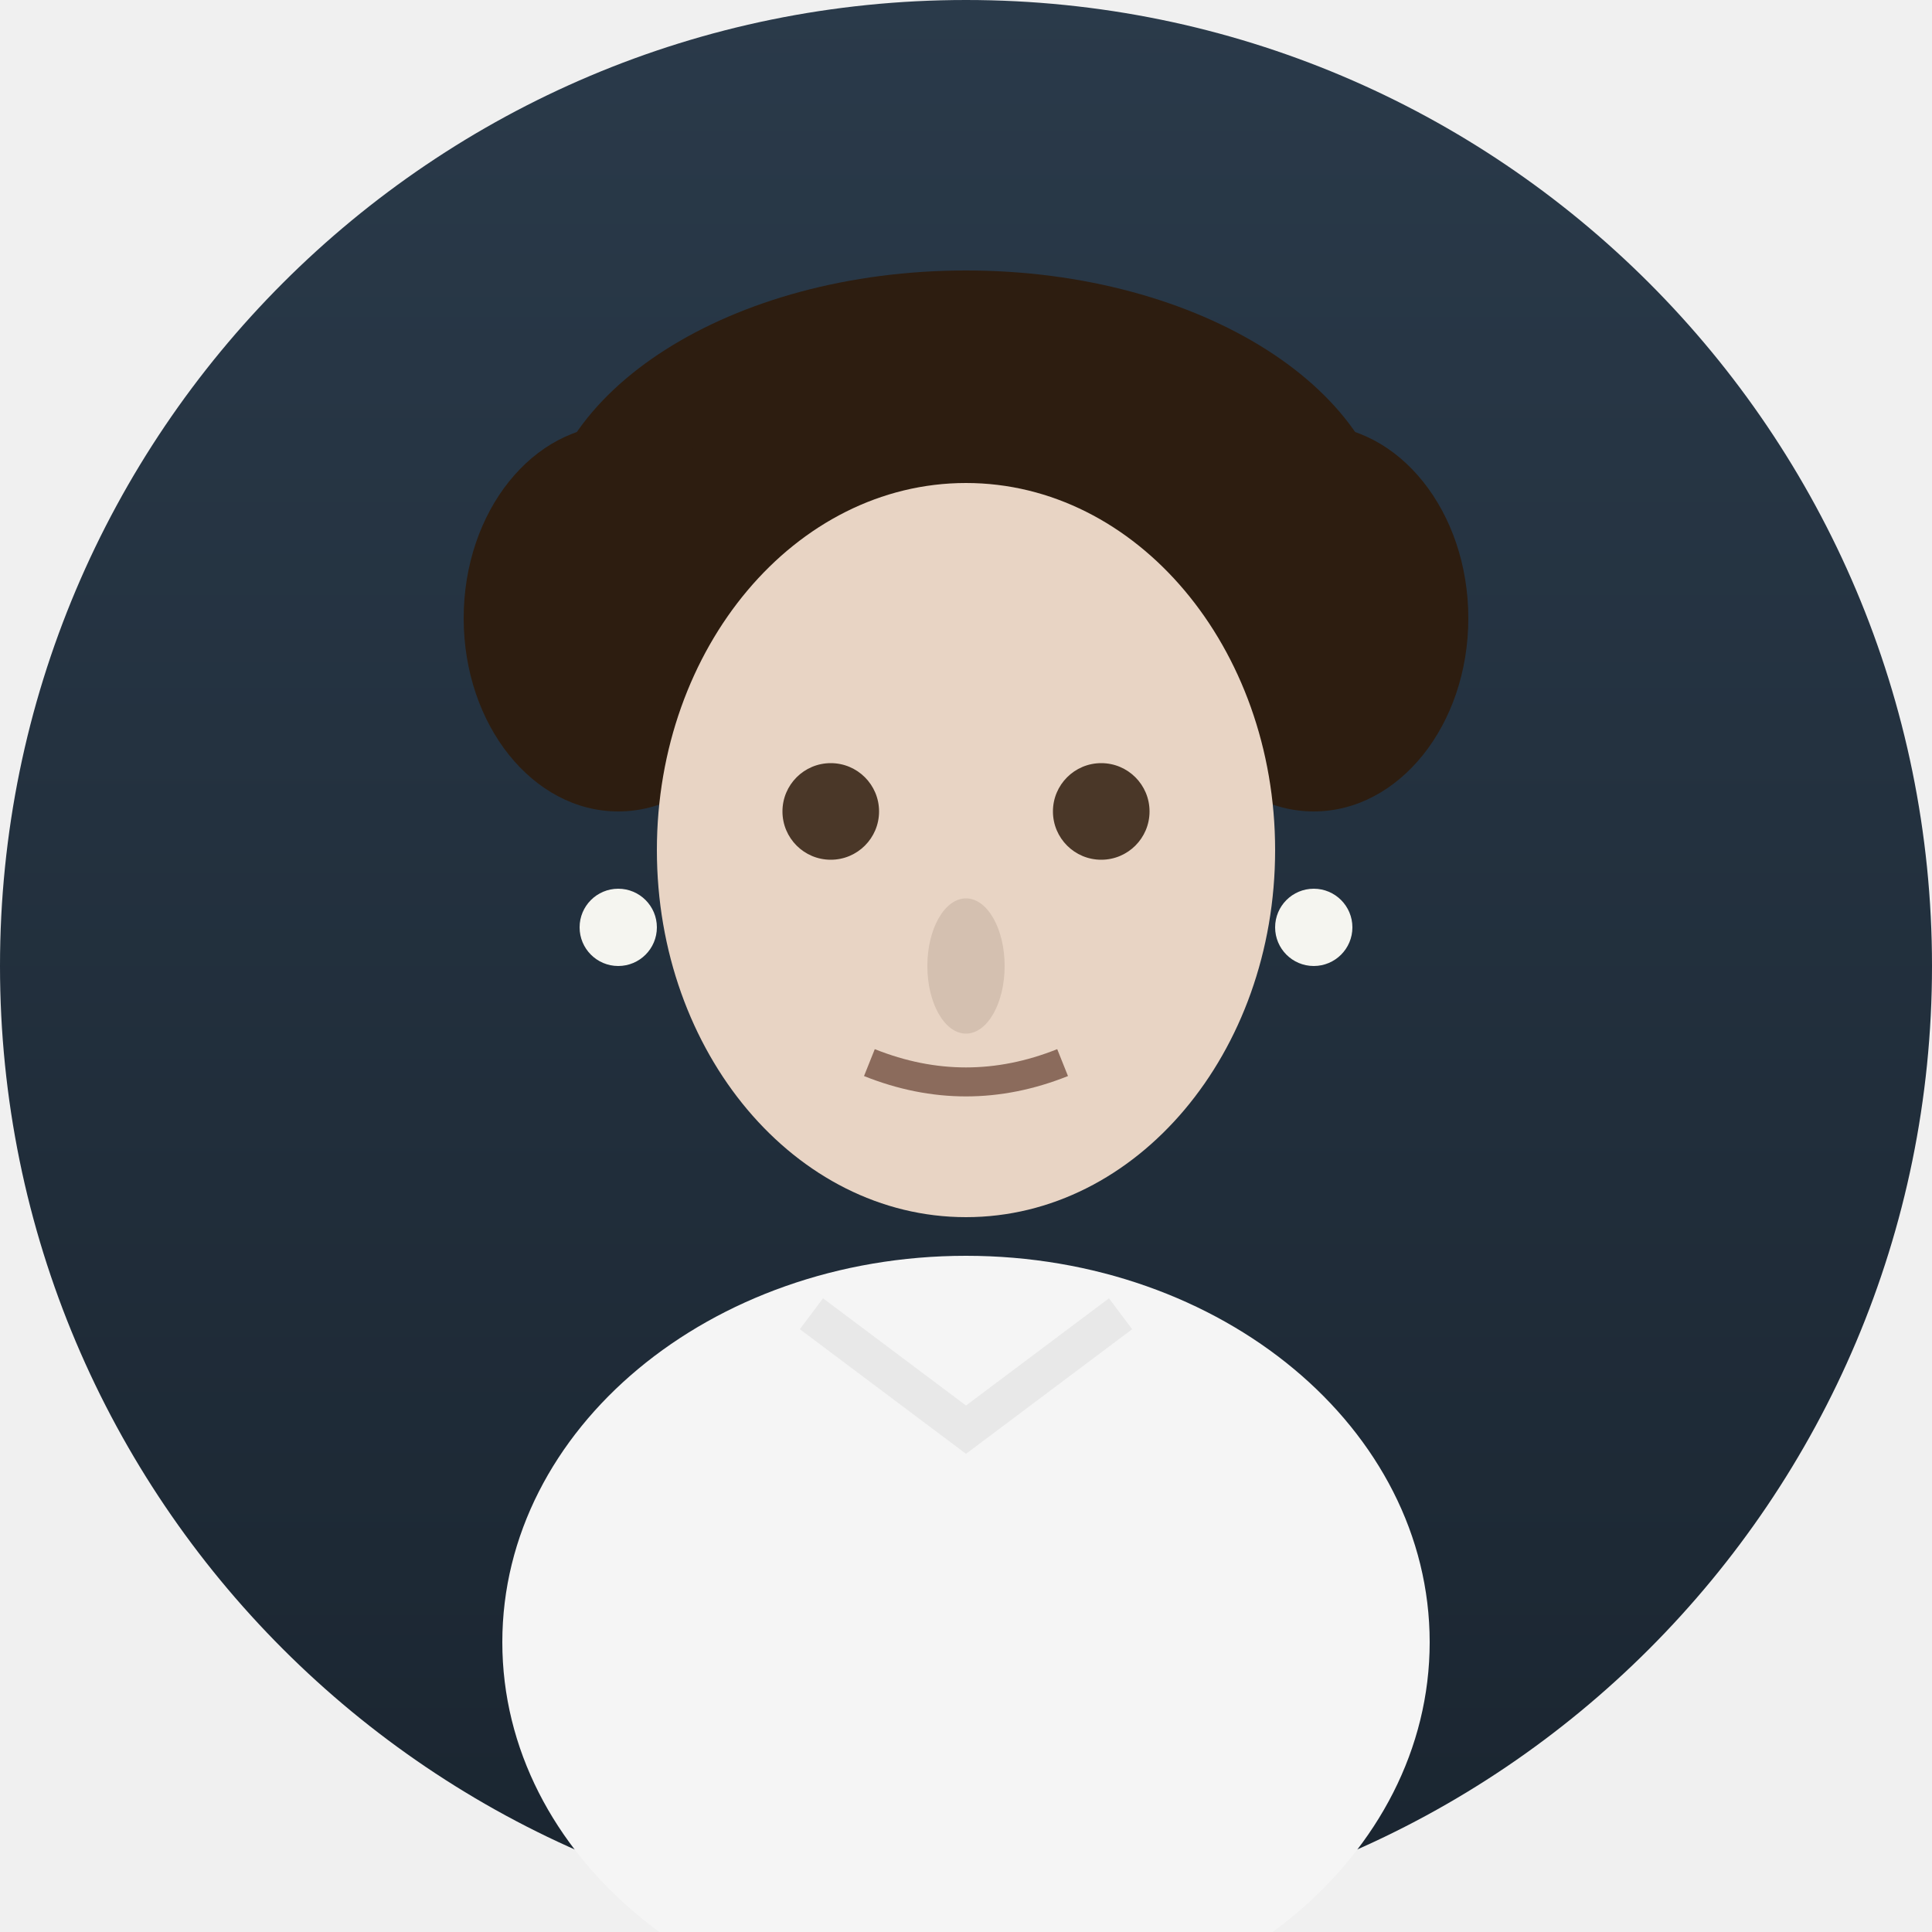
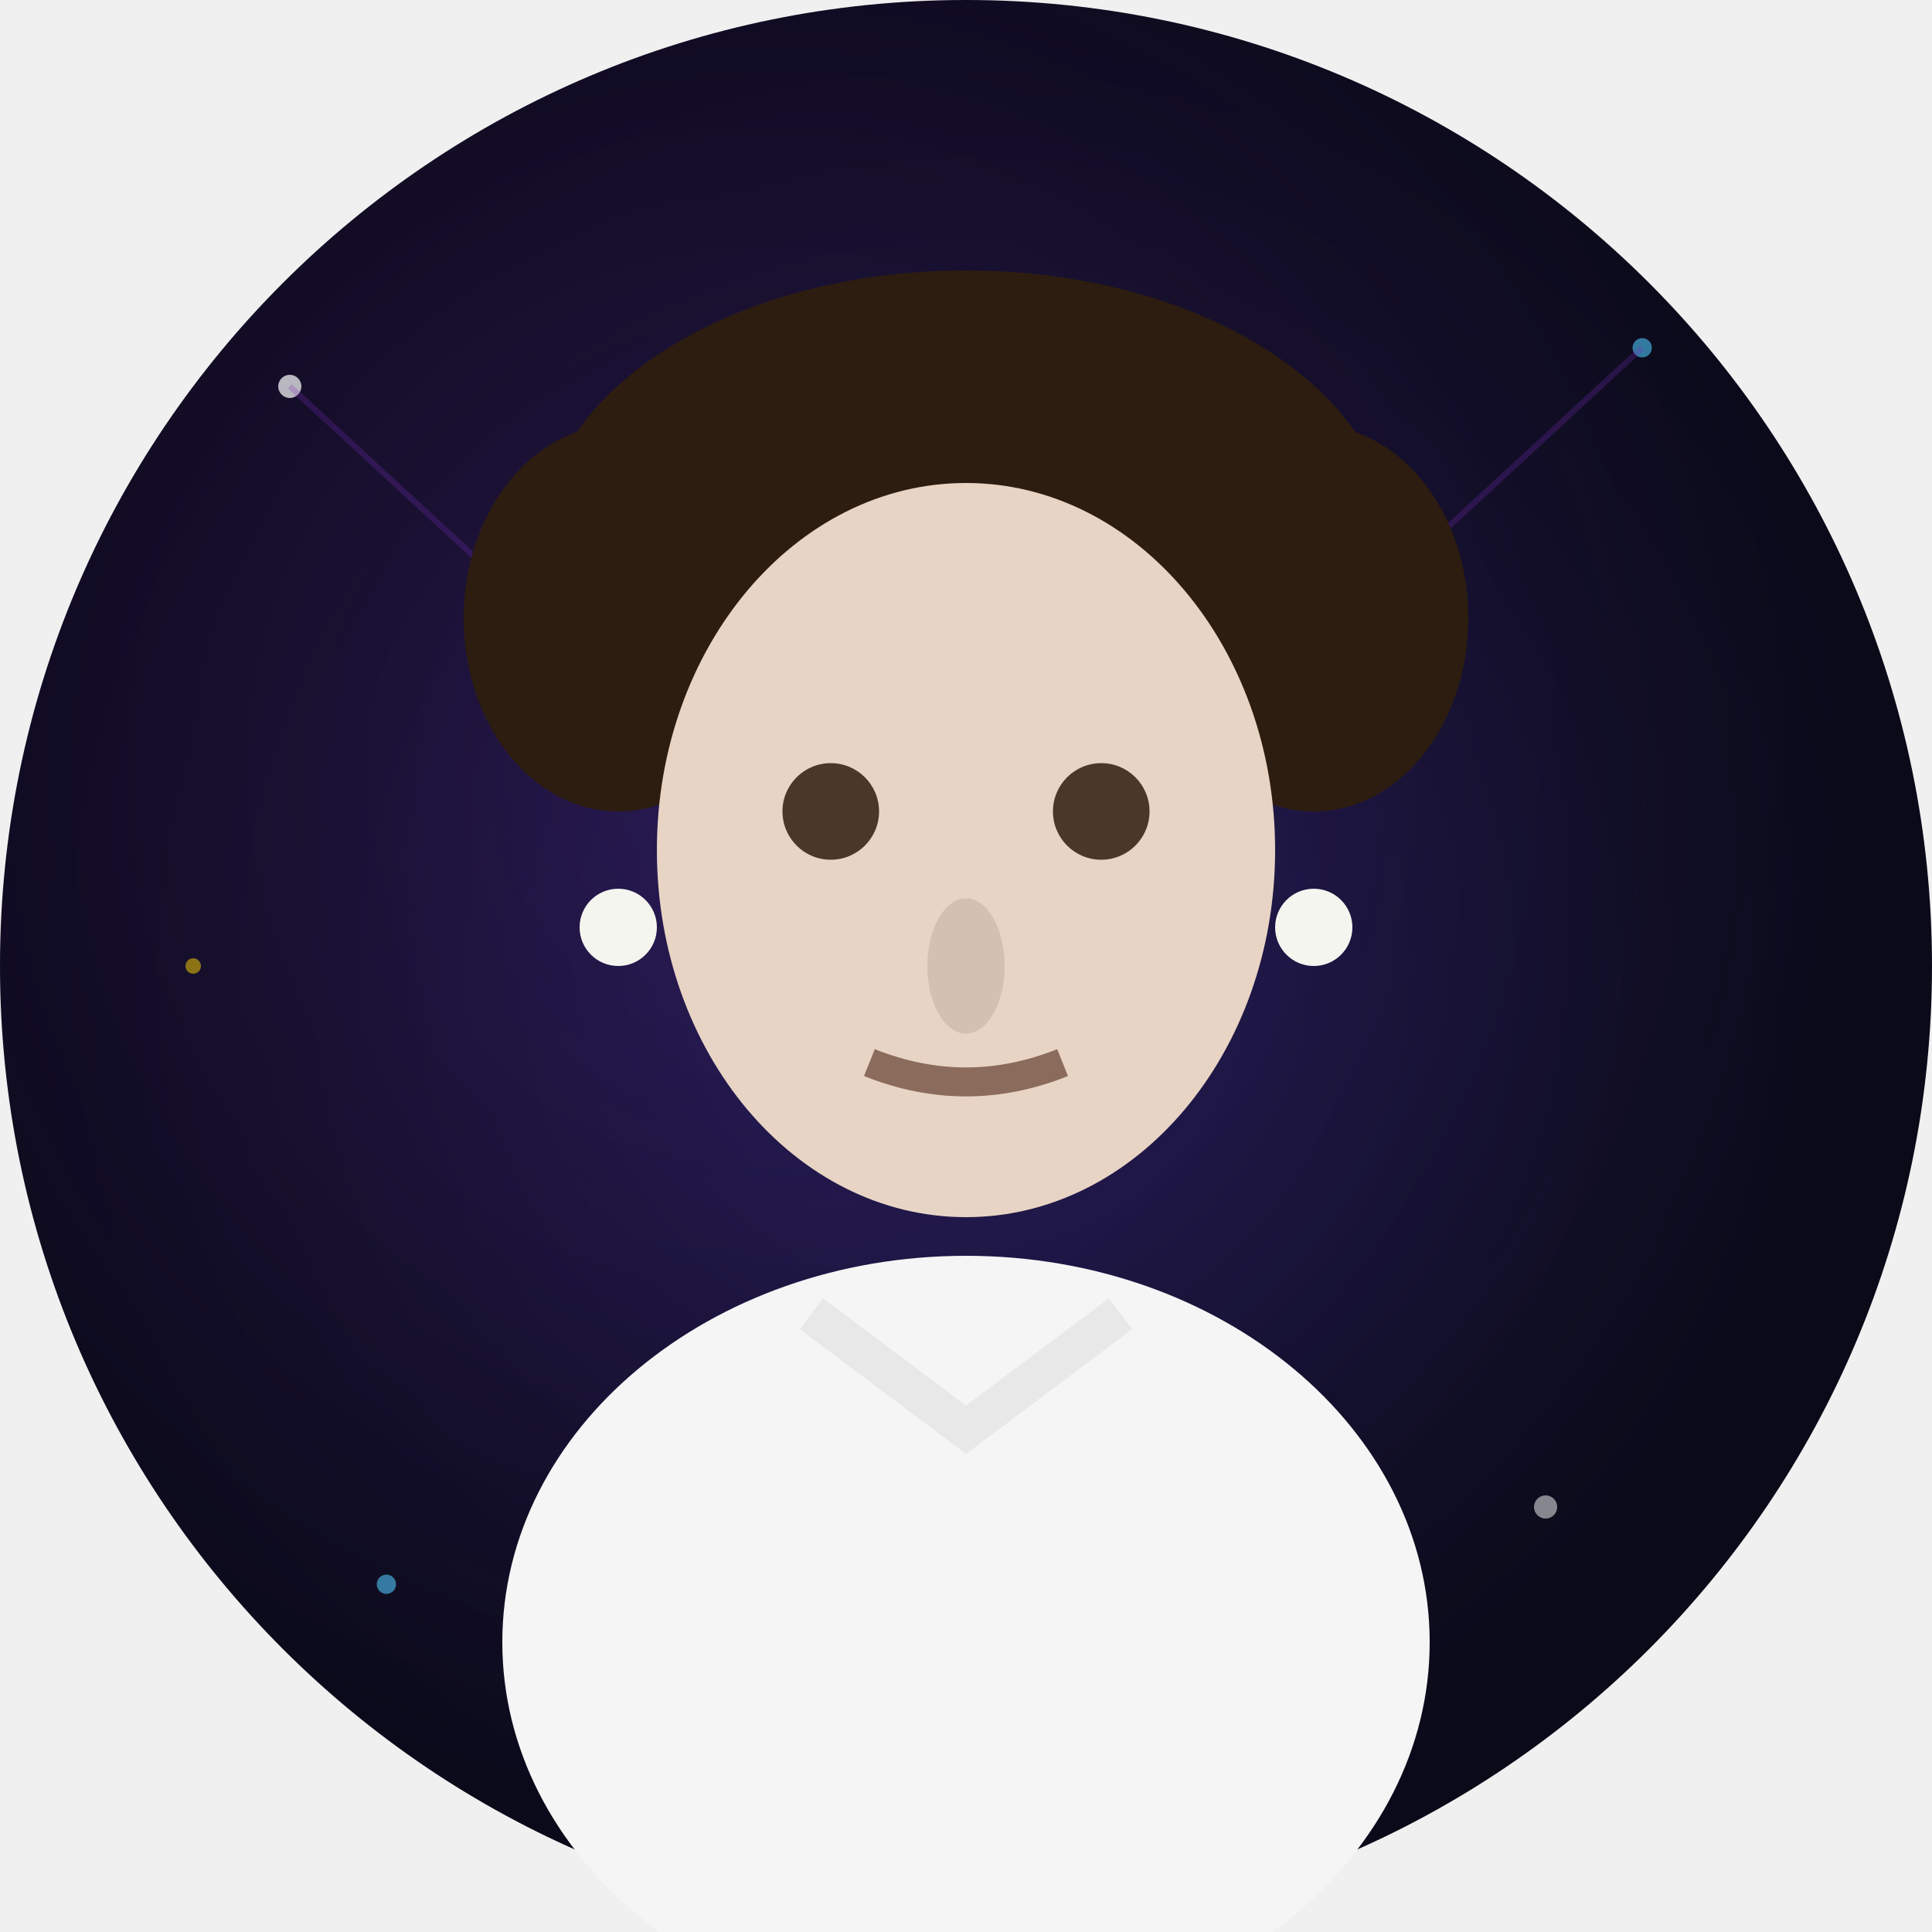
<svg xmlns="http://www.w3.org/2000/svg" viewBox="0 0 100 100">
  <defs>
-     <linearGradient id="bgFranklin" x1="0%" y1="0%" x2="0%" y2="100%">
-       <stop offset="0%" style="stop-color:#2a3a4a" />
-       <stop offset="100%" style="stop-color:#1a2530" />
-     </linearGradient>
+     <radialGradient id="cosmicBgFranklin" cx="50%" cy="50%" r="70%">
+       <stop offset="0%" style="stop-color:#1a1a4a" />
+       <stop offset="50%" style="stop-color:#0d0d20" />
+       <stop offset="100%" style="stop-color:#050510" />
+     </radialGradient>
+     <radialGradient id="nebulaFranklin" cx="40%" cy="40%" r="55%">
+       <stop offset="0%" style="stop-color:#7b2cbf;stop-opacity:0.2" />
+       <stop offset="100%" style="stop-color:#7b2cbf;stop-opacity:0" />
+     </radialGradient>
  </defs>
-   <circle cx="50" cy="50" r="50" fill="url(#bgFranklin)" />
+   <circle cx="50" cy="50" r="50" fill="url(#cosmicBgFranklin)" />
+   <circle cx="50" cy="50" r="50" fill="url(#nebulaFranklin)" />
+   <circle cx="15" cy="20" r="0.6" fill="#fff" opacity="0.7" />
+   <circle cx="85" cy="18" r="0.5" fill="#4fc3f7" opacity="0.6" />
+   <circle cx="80" cy="78" r="0.6" fill="#fff" opacity="0.5" />
+   <circle cx="20" cy="82" r="0.5" fill="#4fc3f7" opacity="0.6" />
+   <circle cx="10" cy="50" r="0.4" fill="#ffd700" opacity="0.5" />
+   <path d="M15 20 L28 32 M85 18 L72 30" stroke="#7b2cbf" stroke-width="0.3" opacity="0.25" />
  <ellipse cx="50" cy="28" rx="22" ry="14" fill="#2d1d10" />
  <ellipse cx="32" cy="32" rx="8" ry="10" fill="#2d1d10" />
  <ellipse cx="68" cy="32" rx="8" ry="10" fill="#2d1d10" />
  <ellipse cx="50" cy="44" rx="16" ry="19" fill="#e8d4c4" />
  <circle cx="43" cy="42" r="2.5" fill="#4a3728" />
  <circle cx="57" cy="42" r="2.5" fill="#4a3728" />
  <ellipse cx="50" cy="50" rx="2" ry="3.5" fill="#d4c0b0" />
  <path d="M 45 55 Q 50 57 55 55" stroke="#8b6b5c" stroke-width="1.5" fill="none" />
  <ellipse cx="50" cy="85" rx="24" ry="20" fill="#f5f5f5" />
  <path d="M 42 68 L 50 74 L 58 68" stroke="#e8e8e8" stroke-width="2" fill="none" />
  <circle cx="32" cy="48" r="2" fill="#f5f5f0" />
  <circle cx="68" cy="48" r="2" fill="#f5f5f0" />
</svg>
